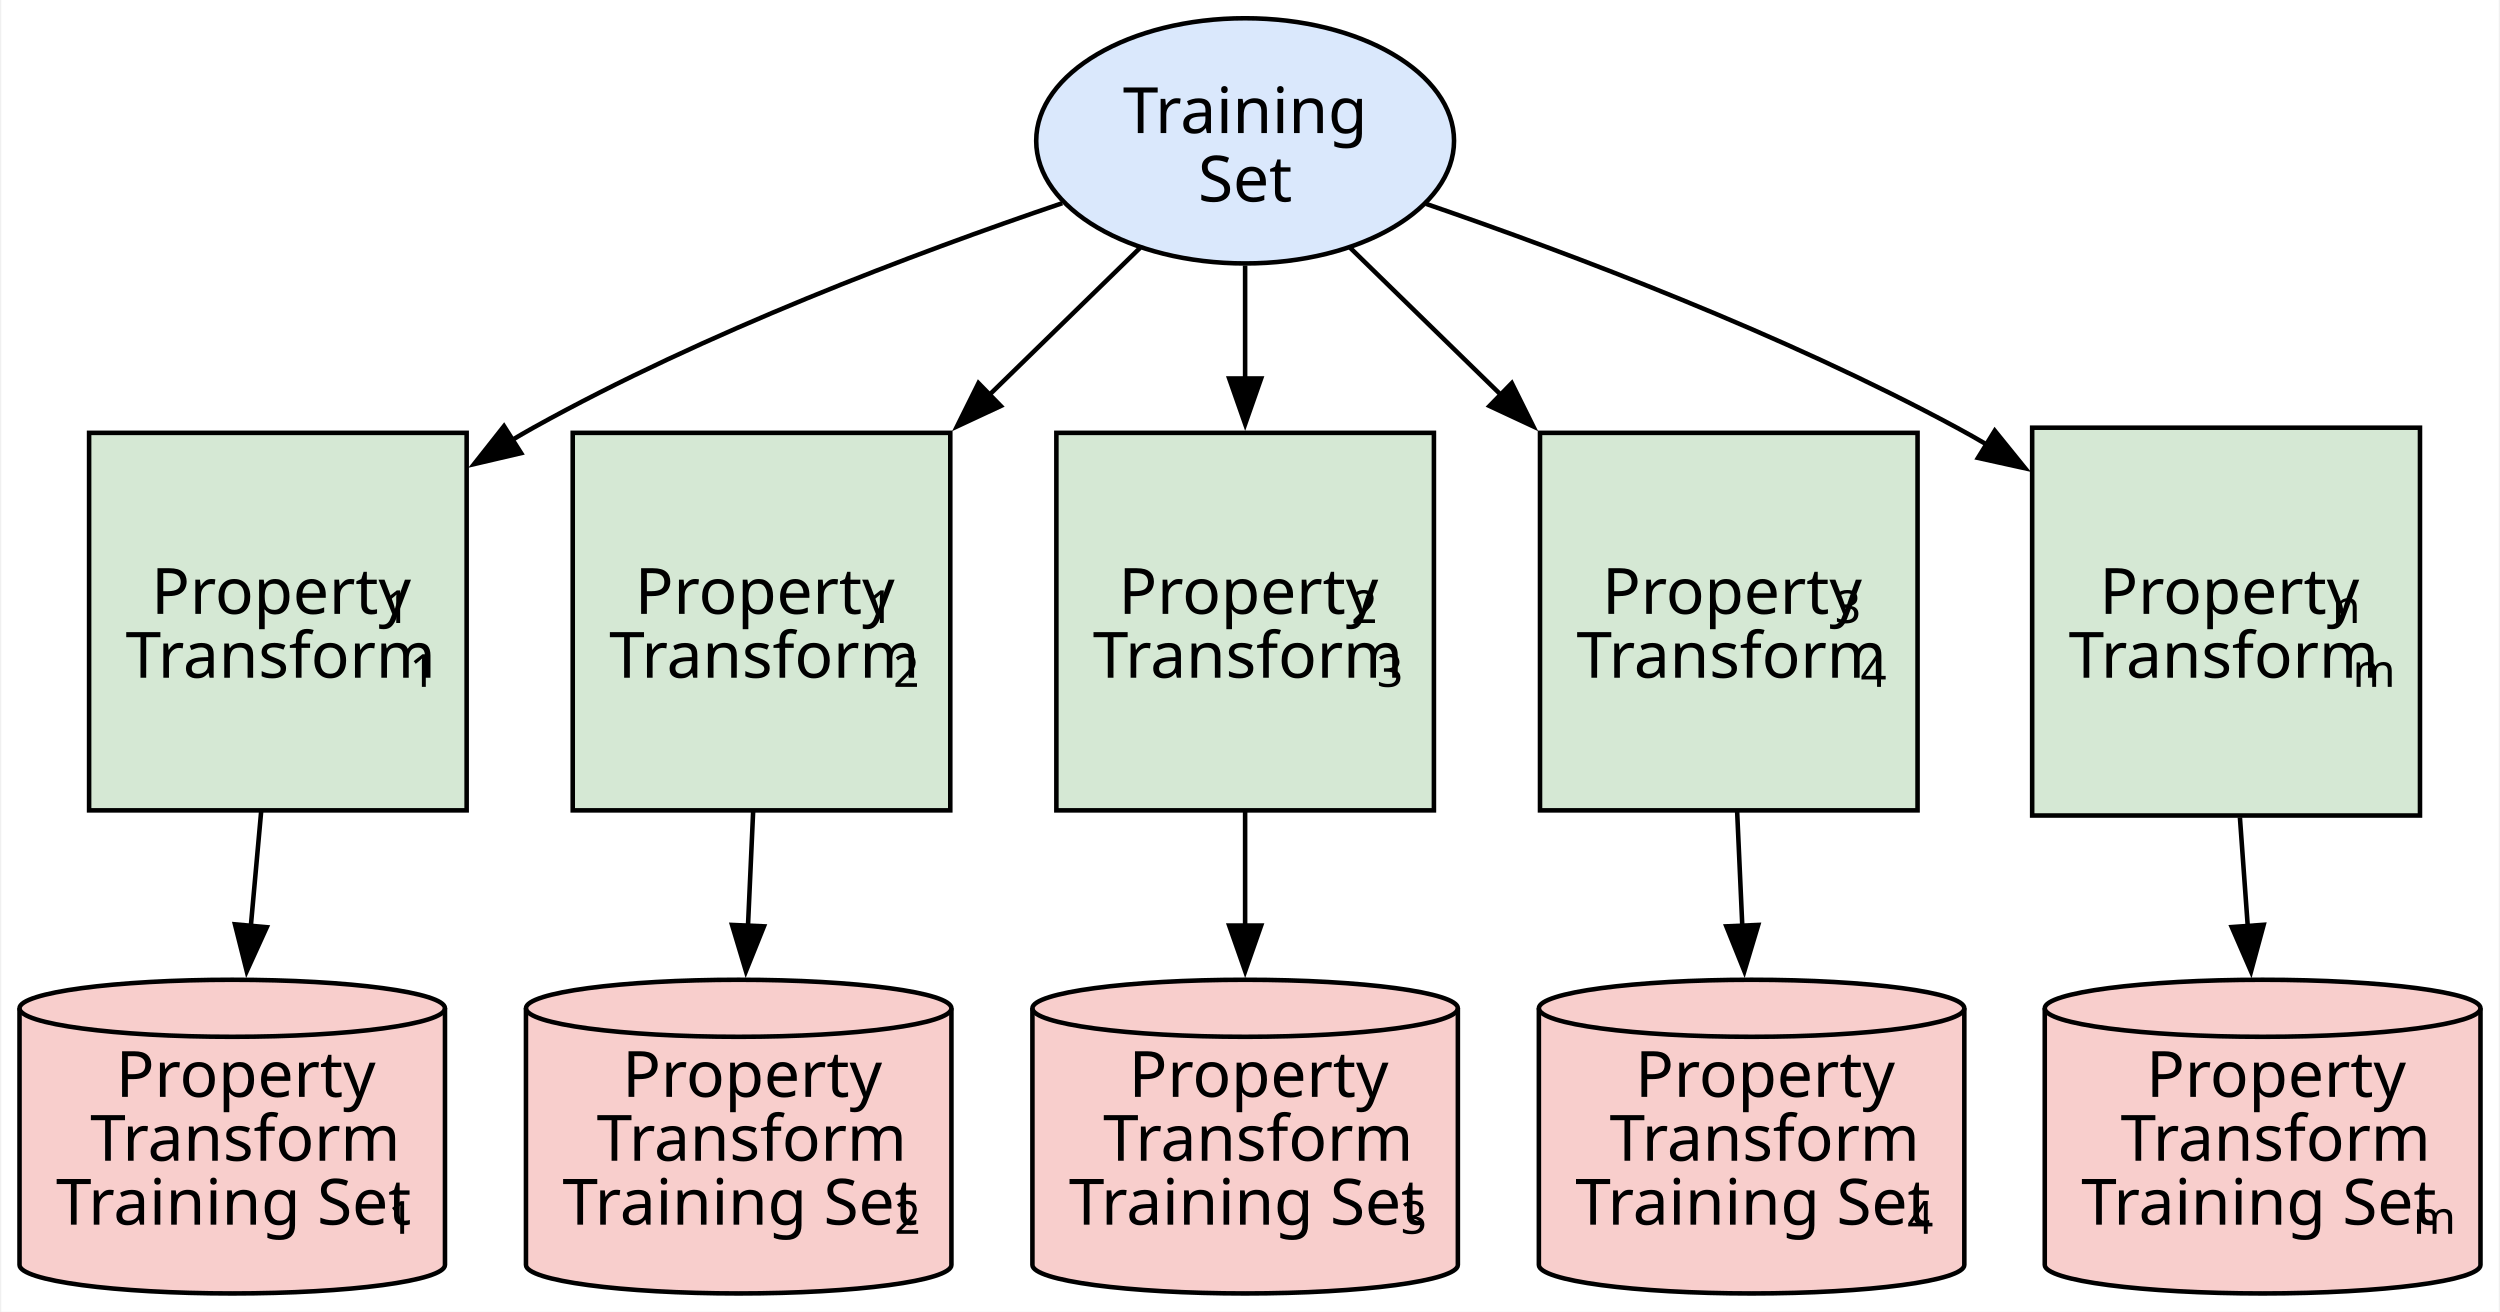
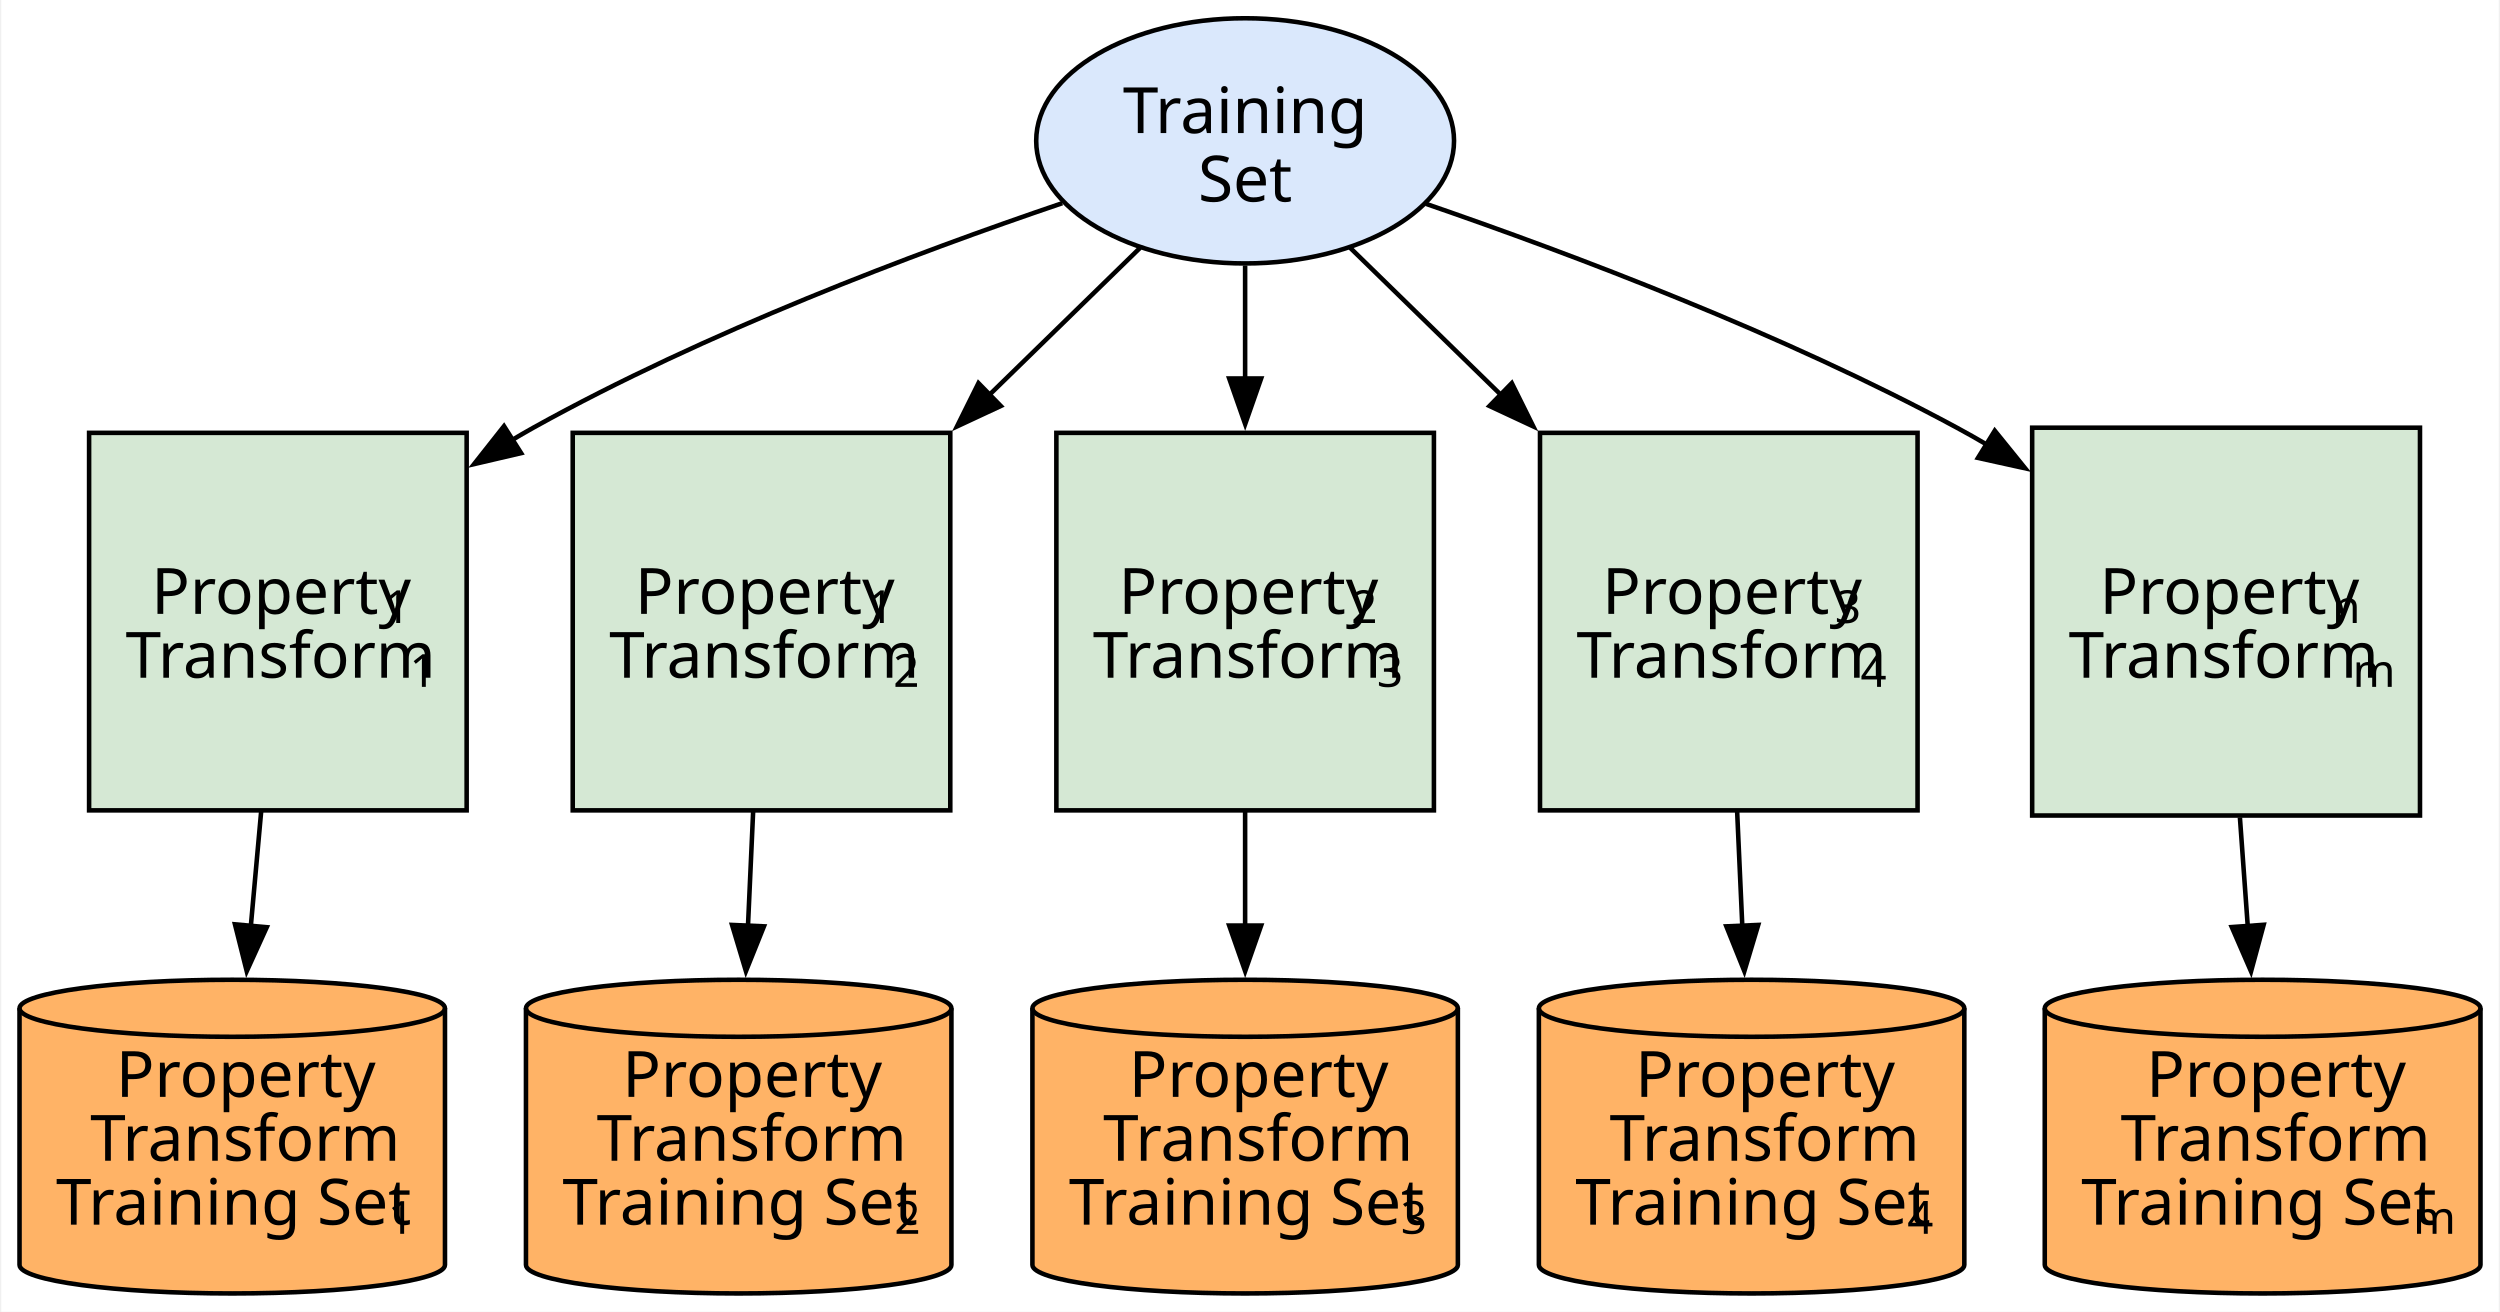
<svg xmlns="http://www.w3.org/2000/svg" width="547pt" height="287pt" viewBox="0.00 0.00 547.38 287.49">
  <g id="graph0" class="graph" transform="scale(1 1) rotate(0) translate(4 283.49)">
    <polygon fill="white" stroke="none" points="-4,4 -4,-283.49 543.38,-283.49 543.38,4 -4,4" />
    <g id="node1" class="node">
      <ellipse fill="#dae8fc" stroke="black" cx="268.62" cy="-252.62" rx="45.79" ry="26.87" />
      <text text-anchor="middle" x="268.62" y="-254.32" font-family="Garmond" font-size="14.00">Training</text>
      <text text-anchor="middle" x="268.62" y="-239.32" font-family="Garmond" font-size="14.00">Set</text>
    </g>
    <g id="node2" class="node">
      <polygon fill="#d5e8d4" stroke="black" points="98,-188.62 15.25,-188.62 15.25,-105.88 98,-105.88 98,-188.62" />
      <text text-anchor="start" x="28.88" y="-148.95" font-family="Garmond" font-size="14.00">Property</text>
      <text text-anchor="start" x="79.88" y="-148.95" font-family="Garmond" baseline-shift="sub" font-size="10.00">1</text>
      <text text-anchor="start" x="23.25" y="-134.95" font-family="Garmond" font-size="14.00">Transform</text>
      <text text-anchor="start" x="85.5" y="-134.95" font-family="Garmond" baseline-shift="sub" font-size="10.00">1</text>
    </g>
    <g id="edge1" class="edge">
      <path fill="none" stroke="black" d="M228.55,-238.96C196.25,-228 150.18,-210.64 112.62,-189.75 110.99,-188.84 109.35,-187.89 107.7,-186.9" />
      <polygon fill="black" stroke="black" points="109.94,-184.18 99.62,-181.77 106.19,-190.09 109.94,-184.18" />
    </g>
    <g id="node3" class="node">
      <polygon fill="#d5e8d4" stroke="black" points="204,-188.62 121.25,-188.62 121.25,-105.88 204,-105.88 204,-188.62" />
      <text text-anchor="start" x="134.88" y="-148.95" font-family="Garmond" font-size="14.00">Property</text>
      <text text-anchor="start" x="185.88" y="-148.95" font-family="Garmond" baseline-shift="sub" font-size="10.00">1</text>
      <text text-anchor="start" x="129.25" y="-134.95" font-family="Garmond" font-size="14.00">Transform</text>
      <text text-anchor="start" x="191.5" y="-134.95" font-family="Garmond" baseline-shift="sub" font-size="10.00">2</text>
    </g>
    <g id="edge2" class="edge">
      <path fill="none" stroke="black" d="M245.62,-229.19C235.83,-219.64 223.99,-208.1 212.37,-196.76" />
      <polygon fill="black" stroke="black" points="215.07,-194.51 205.47,-190.03 210.18,-199.52 215.07,-194.51" />
    </g>
    <g id="node4" class="node">
      <polygon fill="#d5e8d4" stroke="black" points="310,-188.62 227.25,-188.62 227.25,-105.88 310,-105.88 310,-188.62" />
      <text text-anchor="start" x="240.88" y="-148.95" font-family="Garmond" font-size="14.00">Property</text>
      <text text-anchor="start" x="291.88" y="-148.95" font-family="Garmond" baseline-shift="sub" font-size="10.00">2</text>
      <text text-anchor="start" x="235.25" y="-134.95" font-family="Garmond" font-size="14.00">Transform</text>
      <text text-anchor="start" x="297.5" y="-134.95" font-family="Garmond" baseline-shift="sub" font-size="10.00">3</text>
    </g>
    <g id="edge3" class="edge">
      <path fill="none" stroke="black" d="M268.62,-225.27C268.62,-217.62 268.62,-208.98 268.62,-200.33" />
      <polygon fill="black" stroke="black" points="272.13,-200.54 268.63,-190.54 265.13,-200.54 272.13,-200.54" />
    </g>
    <g id="node5" class="node">
      <polygon fill="#d5e8d4" stroke="black" points="416,-188.62 333.25,-188.62 333.25,-105.88 416,-105.88 416,-188.62" />
      <text text-anchor="start" x="346.88" y="-148.95" font-family="Garmond" font-size="14.00">Property</text>
      <text text-anchor="start" x="397.88" y="-148.95" font-family="Garmond" baseline-shift="sub" font-size="10.00">3</text>
      <text text-anchor="start" x="341.25" y="-134.95" font-family="Garmond" font-size="14.00">Transform</text>
      <text text-anchor="start" x="403.5" y="-134.95" font-family="Garmond" baseline-shift="sub" font-size="10.00">4</text>
    </g>
    <g id="edge4" class="edge">
      <path fill="none" stroke="black" d="M291.63,-229.19C301.42,-219.64 313.26,-208.1 324.88,-196.76" />
      <polygon fill="black" stroke="black" points="327.07,-199.52 331.78,-190.03 322.18,-194.51 327.07,-199.52" />
    </g>
    <g id="node6" class="node">
      <polygon fill="#d5e8d4" stroke="black" points="526.12,-189.75 441.12,-189.75 441.12,-104.75 526.12,-104.75 526.12,-189.75" />
      <text text-anchor="start" x="455.88" y="-148.95" font-family="Garmond" font-size="14.00">Property</text>
      <text text-anchor="start" x="506.88" y="-148.95" font-family="Garmond" baseline-shift="sub" font-size="10.00">n</text>
      <text text-anchor="start" x="449.12" y="-134.95" font-family="Garmond" font-size="14.00">Transform</text>
      <text text-anchor="start" x="511.38" y="-134.95" font-family="Garmond" baseline-shift="sub" font-size="10.00">m</text>
    </g>
    <g id="edge5" class="edge">
      <path fill="none" stroke="black" d="M308.24,-238.82C340.47,-227.72 386.69,-210.24 424.62,-189.75 426.82,-188.57 429.03,-187.31 431.24,-186.01" />
      <polygon fill="black" stroke="black" points="432.92,-189.09 439.59,-180.85 429.24,-183.13 432.92,-189.09" />
    </g>
    <g id="node7" class="node">
-       <path fill="#f8cecc" stroke="black" d="M93.25,-62.5C93.25,-65.95 72.35,-68.75 46.62,-68.75 20.9,-68.75 0,-65.95 0,-62.5 0,-62.5 0,-6.25 0,-6.25 0,-2.8 20.9,0 46.62,0 72.35,0 93.25,-2.8 93.25,-6.25 93.25,-6.25 93.25,-62.5 93.25,-62.5" />
+       <path fill="#ffb366" stroke="black" d="M93.25,-62.5C93.25,-65.95 72.35,-68.75 46.62,-68.75 20.9,-68.75 0,-65.95 0,-62.5 0,-62.5 0,-6.25 0,-6.25 0,-2.8 20.9,0 46.62,0 72.35,0 93.25,-2.8 93.25,-6.25 93.25,-6.25 93.25,-62.5 93.25,-62.5" />
      <path fill="none" stroke="black" d="M93.25,-62.5C93.25,-59.05 72.35,-56.25 46.62,-56.25 20.9,-56.25 0,-59.05 0,-62.5" />
      <text text-anchor="start" x="21.12" y="-43.08" font-family="Garmond" font-size="14.00">Property</text>
      <text text-anchor="start" x="15.5" y="-29.08" font-family="Garmond" font-size="14.00">Transform</text>
      <text text-anchor="start" x="8" y="-15.08" font-family="Garmond" font-size="14.00">Training Set</text>
      <text text-anchor="start" x="80.75" y="-15.08" font-family="Garmond" baseline-shift="sub" font-size="10.00">1</text>
    </g>
    <g id="edge6" class="edge">
      <path fill="none" stroke="black" d="M52.96,-105.59C52.22,-97.44 51.45,-88.84 50.7,-80.54" />
      <polygon fill="black" stroke="black" points="54.19,-80.27 49.8,-70.62 47.22,-80.9 54.19,-80.27" />
    </g>
    <g id="node8" class="node">
-       <path fill="#f8cecc" stroke="black" d="M204.25,-62.5C204.25,-65.95 183.35,-68.75 157.62,-68.75 131.9,-68.75 111,-65.95 111,-62.5 111,-62.5 111,-6.25 111,-6.25 111,-2.8 131.9,0 157.62,0 183.35,0 204.25,-2.8 204.25,-6.25 204.25,-6.25 204.25,-62.5 204.25,-62.5" />
+       <path fill="#ffb366" stroke="black" d="M204.25,-62.5C204.25,-65.95 183.35,-68.75 157.62,-68.75 131.9,-68.75 111,-65.95 111,-62.5 111,-62.5 111,-6.25 111,-6.25 111,-2.8 131.9,0 157.62,0 183.35,0 204.25,-2.8 204.25,-6.25 204.25,-6.25 204.25,-62.5 204.25,-62.5" />
      <path fill="none" stroke="black" d="M204.25,-62.5C204.25,-59.05 183.35,-56.25 157.62,-56.25 131.9,-56.25 111,-59.05 111,-62.5" />
      <text text-anchor="start" x="132.12" y="-43.08" font-family="Garmond" font-size="14.00">Property</text>
      <text text-anchor="start" x="126.5" y="-29.08" font-family="Garmond" font-size="14.00">Transform</text>
      <text text-anchor="start" x="119" y="-15.08" font-family="Garmond" font-size="14.00">Training Set</text>
      <text text-anchor="start" x="191.75" y="-15.08" font-family="Garmond" baseline-shift="sub" font-size="10.00">2</text>
    </g>
    <g id="edge7" class="edge">
      <path fill="none" stroke="black" d="M160.79,-105.59C160.42,-97.44 160.04,-88.84 159.66,-80.54" />
      <polygon fill="black" stroke="black" points="163.16,-80.46 159.21,-70.63 156.17,-80.77 163.16,-80.46" />
    </g>
    <g id="node9" class="node">
-       <path fill="#f8cecc" stroke="black" d="M315.25,-62.5C315.25,-65.95 294.35,-68.75 268.62,-68.75 242.9,-68.75 222,-65.95 222,-62.5 222,-62.5 222,-6.25 222,-6.25 222,-2.8 242.9,0 268.62,0 294.35,0 315.25,-2.8 315.25,-6.25 315.25,-6.25 315.25,-62.5 315.25,-62.5" />
+       <path fill="#ffb366" stroke="black" d="M315.25,-62.5C315.25,-65.95 294.35,-68.75 268.62,-68.75 242.9,-68.75 222,-65.95 222,-62.5 222,-62.5 222,-6.25 222,-6.25 222,-2.8 242.9,0 268.62,0 294.35,0 315.25,-2.8 315.25,-6.25 315.25,-6.25 315.25,-62.5 315.25,-62.5" />
      <path fill="none" stroke="black" d="M315.25,-62.5C315.25,-59.05 294.35,-56.25 268.62,-56.25 242.9,-56.25 222,-59.05 222,-62.5" />
      <text text-anchor="start" x="243.12" y="-43.08" font-family="Garmond" font-size="14.00">Property</text>
      <text text-anchor="start" x="237.5" y="-29.08" font-family="Garmond" font-size="14.00">Transform</text>
      <text text-anchor="start" x="230" y="-15.08" font-family="Garmond" font-size="14.00">Training Set</text>
      <text text-anchor="start" x="302.75" y="-15.08" font-family="Garmond" baseline-shift="sub" font-size="10.00">3</text>
    </g>
    <g id="edge8" class="edge">
      <path fill="none" stroke="black" d="M268.62,-105.59C268.62,-97.44 268.62,-88.84 268.62,-80.54" />
      <polygon fill="black" stroke="black" points="272.13,-80.63 268.63,-70.63 265.13,-80.63 272.13,-80.63" />
    </g>
    <g id="node10" class="node">
-       <path fill="#f8cecc" stroke="black" d="M426.25,-62.5C426.25,-65.95 405.35,-68.75 379.62,-68.75 353.9,-68.75 333,-65.95 333,-62.5 333,-62.5 333,-6.25 333,-6.25 333,-2.8 353.9,0 379.62,0 405.35,0 426.25,-2.8 426.25,-6.25 426.25,-6.25 426.25,-62.5 426.25,-62.5" />
+       <path fill="#ffb366" stroke="black" d="M426.25,-62.5C426.25,-65.95 405.35,-68.75 379.62,-68.75 353.9,-68.75 333,-65.95 333,-62.5 333,-62.5 333,-6.25 333,-6.25 333,-2.8 353.9,0 379.62,0 405.35,0 426.25,-2.8 426.25,-6.25 426.25,-6.25 426.25,-62.5 426.25,-62.5" />
      <path fill="none" stroke="black" d="M426.25,-62.5C426.25,-59.05 405.35,-56.25 379.62,-56.25 353.9,-56.25 333,-59.05 333,-62.5" />
      <text text-anchor="start" x="354.12" y="-43.08" font-family="Garmond" font-size="14.00">Property</text>
      <text text-anchor="start" x="348.5" y="-29.08" font-family="Garmond" font-size="14.00">Transform</text>
      <text text-anchor="start" x="341" y="-15.08" font-family="Garmond" font-size="14.00">Training Set</text>
      <text text-anchor="start" x="413.75" y="-15.08" font-family="Garmond" baseline-shift="sub" font-size="10.00">4</text>
    </g>
    <g id="edge9" class="edge">
      <path fill="none" stroke="black" d="M376.46,-105.59C376.83,-97.44 377.21,-88.84 377.59,-80.54" />
      <polygon fill="black" stroke="black" points="381.08,-80.77 378.04,-70.63 374.09,-80.46 381.08,-80.77" />
    </g>
    <g id="node11" class="node">
-       <path fill="#f8cecc" stroke="black" d="M539.38,-62.5C539.38,-65.95 517.97,-68.75 491.62,-68.75 465.28,-68.75 443.88,-65.95 443.88,-62.5 443.88,-62.5 443.88,-6.25 443.88,-6.25 443.88,-2.8 465.28,0 491.62,0 517.97,0 539.38,-2.8 539.38,-6.25 539.38,-6.25 539.38,-62.5 539.38,-62.5" />
+       <path fill="#ffb366" stroke="black" d="M539.38,-62.5C539.38,-65.95 517.97,-68.75 491.62,-68.75 465.28,-68.75 443.88,-65.95 443.88,-62.5 443.88,-62.5 443.88,-6.25 443.88,-6.25 443.88,-2.8 465.28,0 491.62,0 517.97,0 539.38,-2.8 539.38,-6.25 539.38,-6.25 539.38,-62.5 539.38,-62.5" />
      <path fill="none" stroke="black" d="M539.38,-62.5C539.38,-59.05 517.97,-56.25 491.62,-56.25 465.28,-56.25 443.88,-59.05 443.88,-62.5" />
      <text text-anchor="start" x="466.12" y="-43.08" font-family="Garmond" font-size="14.00">Property</text>
      <text text-anchor="start" x="460.5" y="-29.08" font-family="Garmond" font-size="14.00">Transform</text>
      <text text-anchor="start" x="451.88" y="-15.08" font-family="Garmond" font-size="14.00">Training Set</text>
      <text text-anchor="start" x="524.62" y="-15.08" font-family="Garmond" baseline-shift="sub" font-size="10.00">m</text>
    </g>
    <g id="edge10" class="edge">
      <path fill="none" stroke="black" d="M486.65,-104.33C487.21,-96.5 487.81,-88.29 488.38,-80.38" />
      <polygon fill="black" stroke="black" points="491.86,-80.8 489.09,-70.58 484.87,-80.3 491.86,-80.8" />
    </g>
  </g>
</svg>
